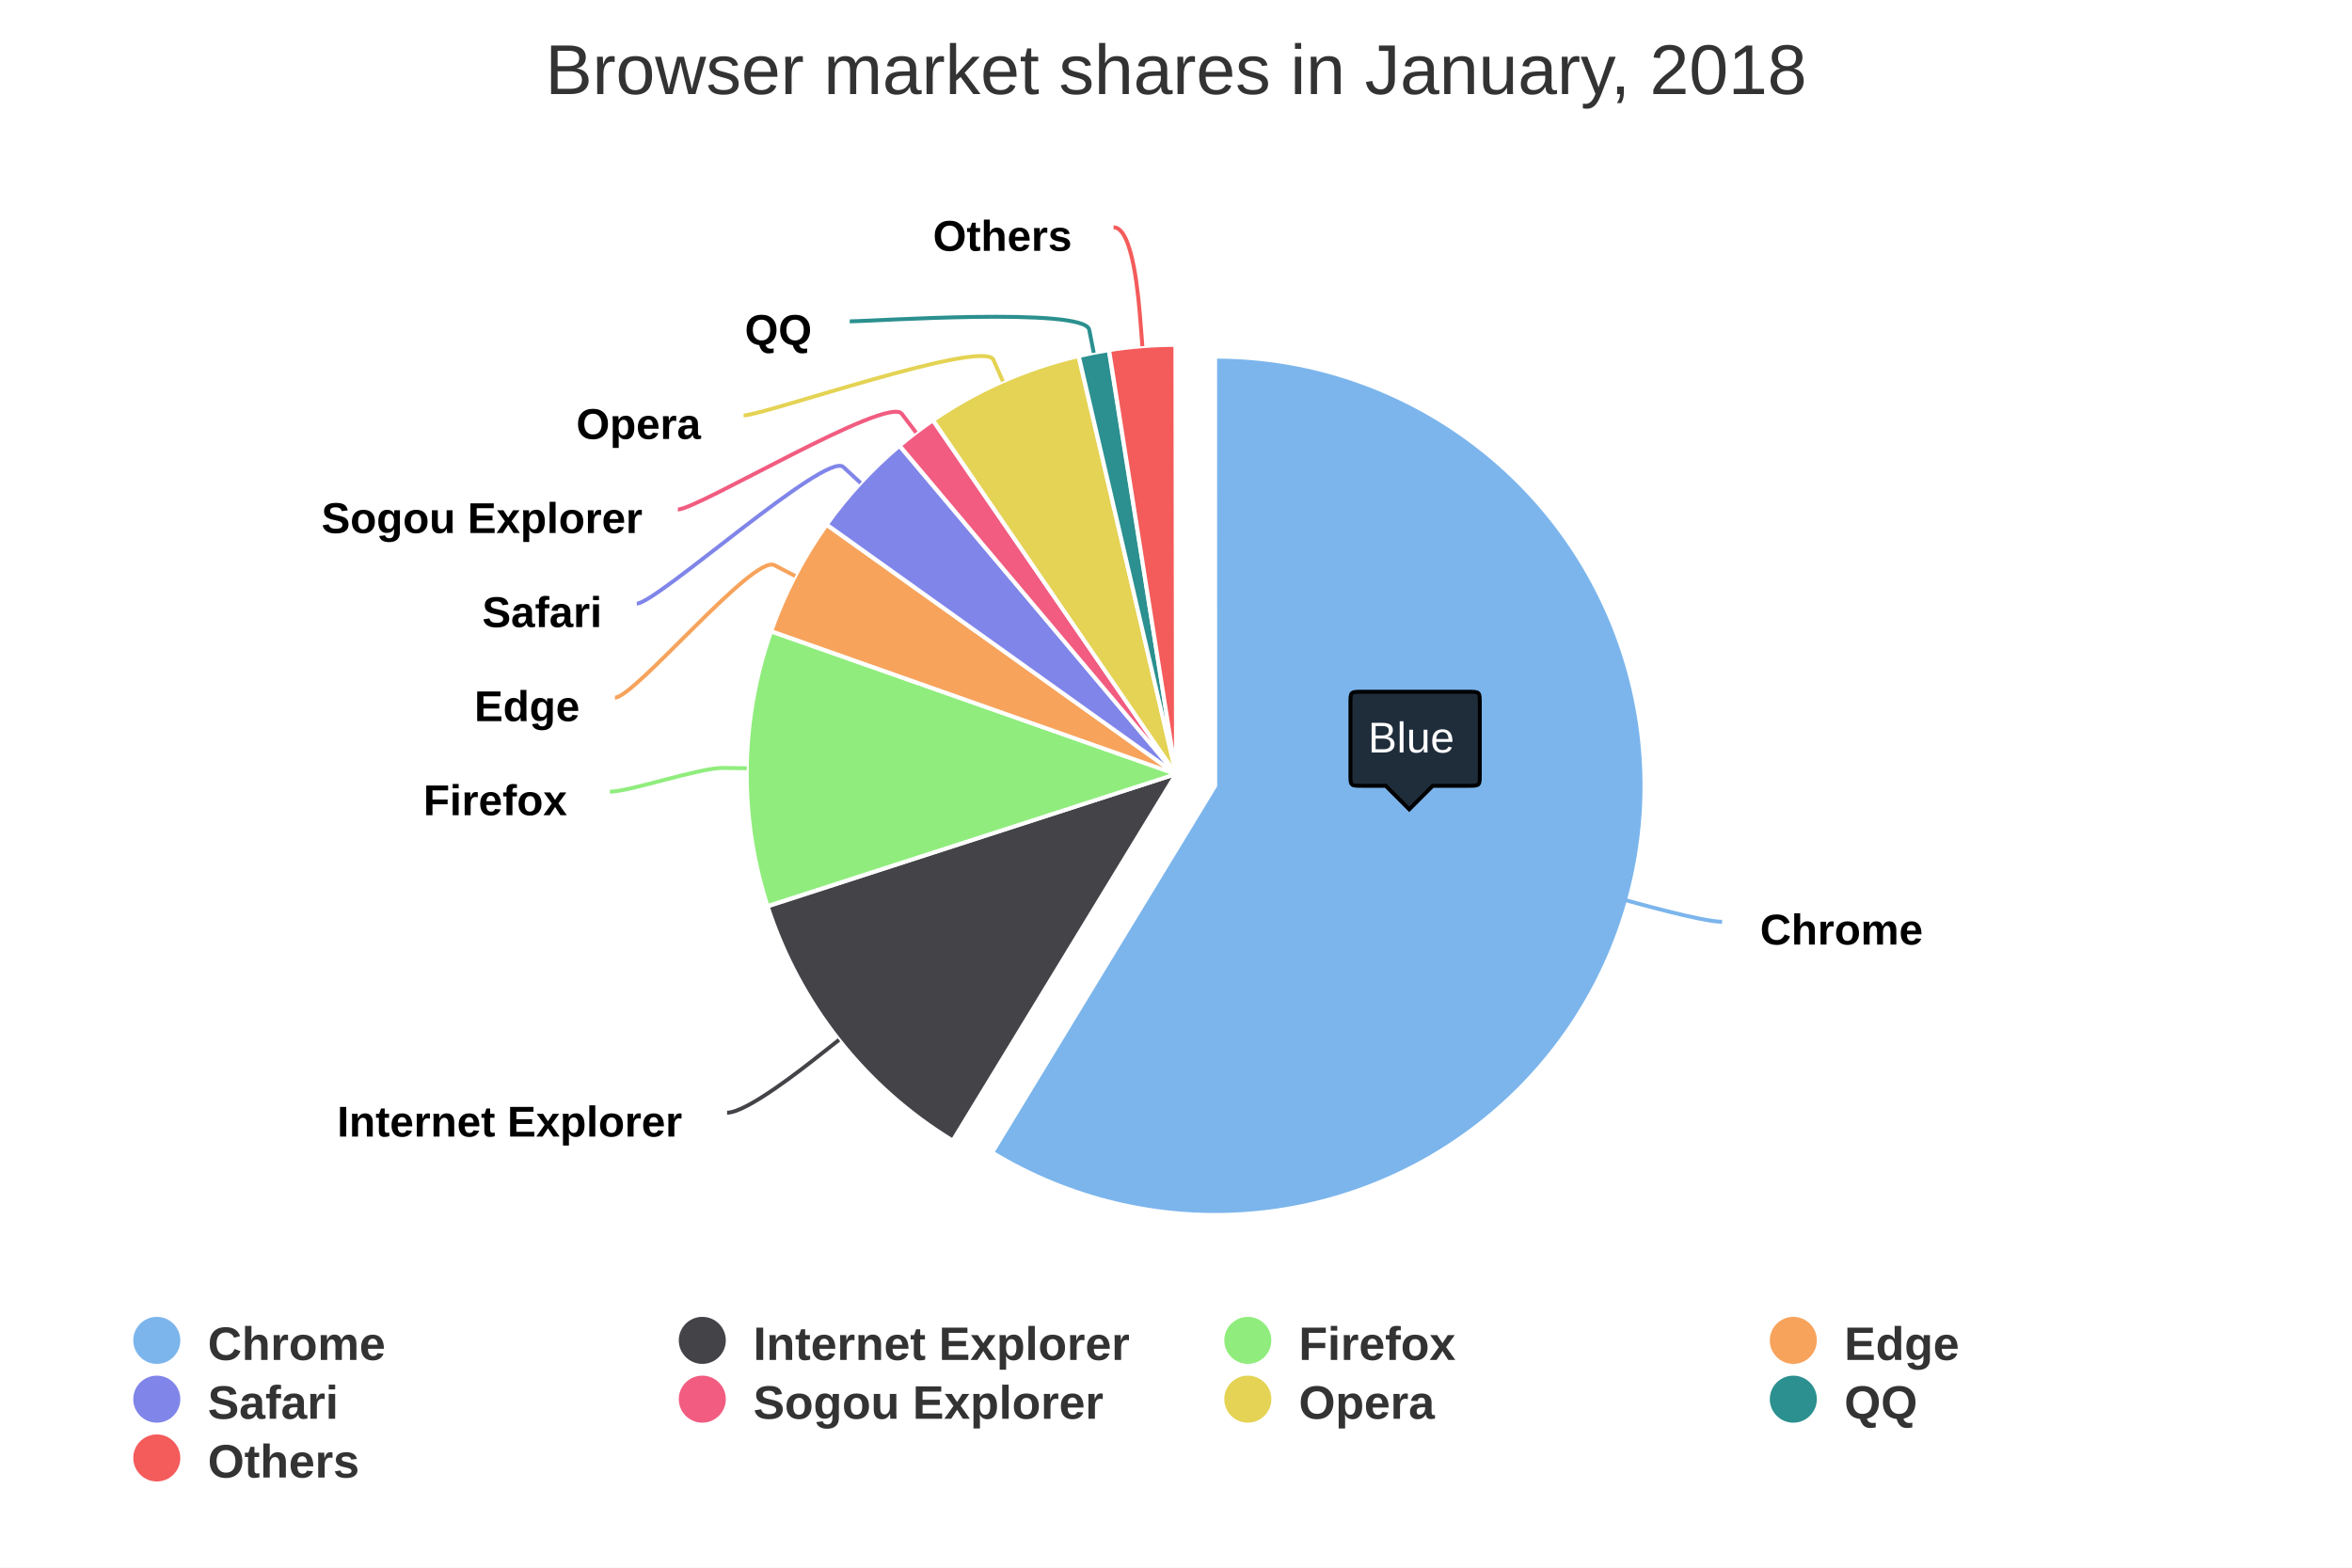
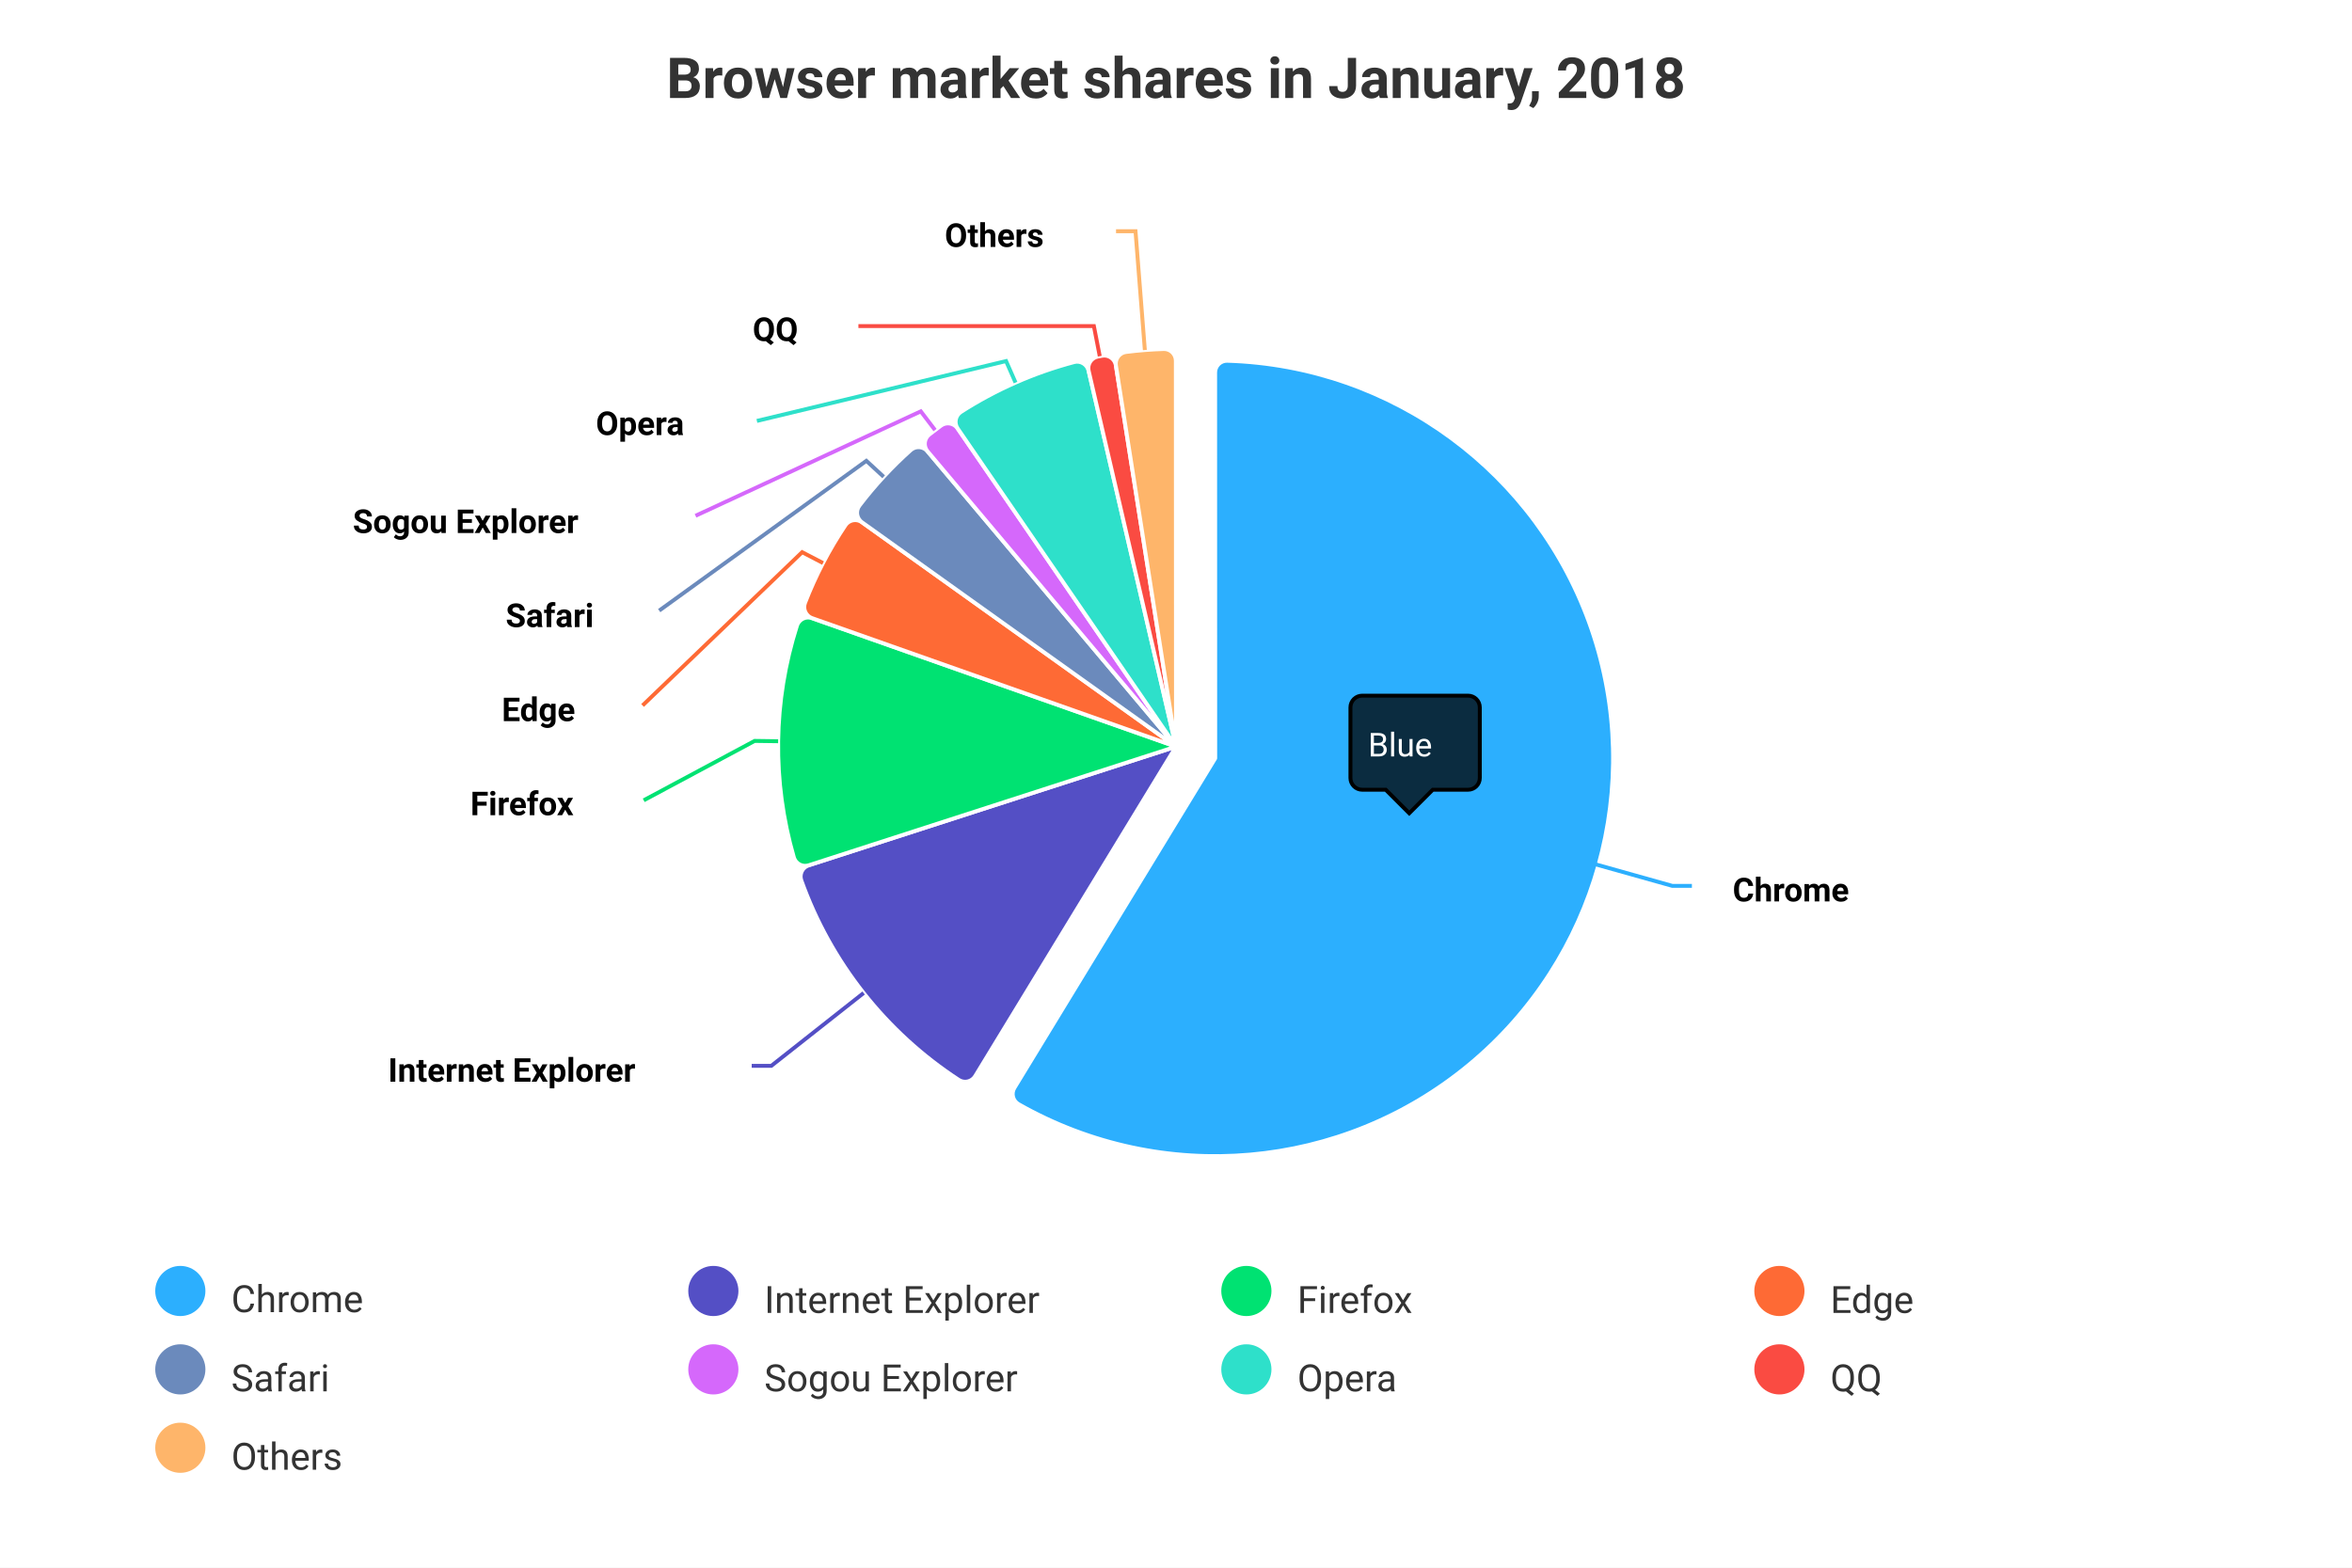
- <svg xmlns="http://www.w3.org/2000/svg" version="1.1" class="highcharts-root" style="font-family:&quot;Lucida Grande&quot;, &quot;Lucida Sans Unicode&quot;, Arial, Helvetica, sans-serif;font-size:12px;" width="600" height="400" viewBox="0 0 600 400" aria-hidden="false" aria-label="Interactive chart">
+ <svg xmlns="http://www.w3.org/2000/svg" version="1.1" class="highcharts-root" style="font-family: -apple-system, BlinkMacSystemFont, &quot;Segoe UI&quot;, Roboto, Helvetica, Arial, &quot;Apple Color Emoji&quot;, &quot;Segoe UI Emoji&quot;, &quot;Segoe UI Symbol&quot;, sans-serif; font-size: 1rem;" width="600" height="400" viewBox="0 0 600 400" aria-hidden="false" aria-label="Interactive chart">
  <defs aria-hidden="true">
-     <clipPath id="id-0">
-       <rect x="0" y="0" width="580" height="271" fill="none" />
-     </clipPath>
+     <filter id="id-0">
+       <feDropShadow dx="1" dy="1" flood-color="#000000" flood-opacity="0.75" stdDeviation="2.5" />
+     </filter>
    <clipPath id="id-1">
-       <rect x="10" y="46" width="580" height="271" fill="none" />
+       <rect x="10" y="47" width="580" height="255" fill="none" />
    </clipPath>
  </defs>
-   <rect fill="#ffffff" class="highcharts-background" x="0" y="0" width="600" height="400" rx="0" ry="0" aria-hidden="true" />
-   <rect fill="none" class="highcharts-plot-background" x="10" y="46" width="580" height="271" aria-hidden="true" />
+   <rect fill="#ffffff" class="highcharts-background" filter="none" x="0" y="0" width="600" height="400" rx="0" ry="0" aria-hidden="true" />
+   <rect fill="none" class="highcharts-plot-background" x="10" y="47" width="580" height="255" filter="none" aria-hidden="true" />
  <g class="highcharts-pane-group" data-z-index="0" aria-hidden="true" />
-   <rect fill="none" class="highcharts-plot-border" data-z-index="1" x="10" y="46" width="580" height="271" aria-hidden="true" />
-   <g class="highcharts-series-group" data-z-index="3" aria-hidden="false">
-     <g class="highcharts-series highcharts-series-0 highcharts-pie-series highcharts-tracker" data-z-index="0.1" opacity="1" transform="translate(10,46) scale(1 1)" style="cursor:pointer;" aria-hidden="false" aria-label="">
-       <path fill="#7cb5ec" d="M 289.978 42 A 109.5 109.5 0 1 1 233.121 245.068 L 290 151.5 A 0 0 0 1 0 290 151.5 Z" transform="translate(10,3)" stroke="#ffffff" stroke-width="1" opacity="1" stroke-linejoin="round" class="highcharts-point highcharts-point-select highcharts-color-0" tabindex="-1" style="outline: 0;" role="img" aria-label="1. Chrome, 61.4." />
-       <path fill="#434348" d="M 233.027 245.011 A 109.5 109.5 0 0 1 185.84 185.278 L 290 151.5 A 0 0 0 0 0 290 151.5 Z" transform="translate(0,0)" stroke="#ffffff" stroke-width="1" opacity="1" stroke-linejoin="round" class="highcharts-point highcharts-color-1" tabindex="-1" style="outline: 0;" role="img" aria-label="2. Internet Explorer, 11.8." />
-       <path fill="#90ed7d" d="M 185.806 185.174 A 109.5 109.5 0 0 1 186.71 115.148 L 290 151.5 A 0 0 0 0 0 290 151.5 Z" transform="translate(0,0)" stroke="#ffffff" stroke-width="1" opacity="1" stroke-linejoin="round" class="highcharts-point highcharts-color-2" tabindex="-1" style="outline: 0;" role="img" aria-label="3. Firefox, 10.9." />
-       <path fill="#f7a35c" d="M 186.747 115.044 A 109.5 109.5 0 0 1 200.843 87.929 L 290 151.5 A 0 0 0 0 0 290 151.5 Z" transform="translate(0,0)" stroke="#ffffff" stroke-width="1" opacity="1" stroke-linejoin="round" class="highcharts-point highcharts-color-3" tabindex="-1" style="outline: 0;" role="img" aria-label="4. Edge, 4.7." />
-       <path fill="#8085e9" d="M 200.906 87.84 A 109.5 109.5 0 0 1 219.426 67.777 L 290 151.5 A 0 0 0 0 0 290 151.5 Z" transform="translate(0,0)" stroke="#ffffff" stroke-width="1" opacity="1" stroke-linejoin="round" class="highcharts-point highcharts-color-4" tabindex="-1" style="outline: 0;" role="img" aria-label="5. Safari, 4.2." />
-       <path fill="#f15c80" d="M 219.509 67.707 A 109.5 109.5 0 0 1 227.956 61.274 L 290 151.5 A 0 0 0 0 0 290 151.5 Z" transform="translate(0,0)" stroke="#ffffff" stroke-width="1" opacity="1" stroke-linejoin="round" class="highcharts-point highcharts-color-5" tabindex="-1" style="outline: 0;" role="img" aria-label="6. Sogou Explorer, 1.6." />
-       <path fill="#e4d354" d="M 228.046 61.212 A 109.5 109.5 0 0 1 265.102 44.868 L 290 151.5 A 0 0 0 0 0 290 151.5 Z" transform="translate(0,0)" stroke="#ffffff" stroke-width="1" opacity="1" stroke-linejoin="round" class="highcharts-point highcharts-color-6" tabindex="-1" style="outline: 0;" role="img" aria-label="7. Opera, 6.2." />
-       <path fill="#2b908f" d="M 265.208 44.843 A 109.5 109.5 0 0 1 272.837 43.353 L 290 151.5 A 0 0 0 0 0 290 151.5 Z" transform="translate(0,0)" stroke="#ffffff" stroke-width="1" opacity="1" stroke-linejoin="round" class="highcharts-point highcharts-color-7" tabindex="-1" style="outline: 0;" role="img" aria-label="8. QQ, 1.2." />
-       <path fill="#f45b5b" d="M 272.945 43.336 A 109.5 109.5 0 0 1 289.848 42 L 290 151.5 A 0 0 0 0 0 290 151.5 Z" transform="translate(0,0)" stroke="#ffffff" stroke-width="1" opacity="1" stroke-linejoin="round" class="highcharts-point highcharts-color-8" tabindex="-1" style="outline: 0;" role="img" aria-label="9. Others, 2.6." />
+   <rect fill="none" class="highcharts-plot-border" data-z-index="1" stroke="#cccccc" stroke-width="0" x="10" y="47" width="580" height="255" aria-hidden="true" />
+   <g class="highcharts-series-group" data-z-index="3" filter="none" aria-hidden="false">
+     <g class="highcharts-series highcharts-series-0 highcharts-pie-series highcharts-tracker" data-z-index="0.1" opacity="1" transform="translate(10,47) scale(1 1)" filter="none" style="cursor: pointer;" clip-path="none" aria-hidden="false">
+       <path fill="#2caffe" d="M 289.98 45.046 A 3 3 0 0 1 293.071 42.046 A 101.5 101.5 0 1 1 239.854 231.747 A 3 3 0 0 1 238.774 227.578 L 290 143.5 A 0 0 0 0 1 290 143.5 A 0 0 0 1 0 290 143.5 A 0 0 0 0 1 290 143.5 Z" transform="translate(10,3)" stroke="#ffffff" stroke-width="1" opacity="1" stroke-linejoin="round" class="highcharts-point highcharts-point-select highcharts-color-0" tabindex="-1" style="outline: none;" role="img" aria-label="Chrome, 61.4." />
+       <path fill="#544fc5" d="M 238.774 227.578 A 3 3 0 0 1 234.574 228.531 A 101.5 101.5 0 0 1 194.414 177.641 A 3 3 0 0 1 196.317 173.777 L 290 143.5 A 0 0 0 0 1 290 143.5 A 0 0 0 0 0 290 143.5 A 0 0 0 0 1 290 143.5 Z" transform="translate(0,0)" stroke="#ffffff" stroke-width="1" opacity="1" stroke-linejoin="round" class="highcharts-point highcharts-color-1" tabindex="-1" style="outline: none;" role="img" aria-label="Internet Explorer, 11.8." />
+       <path fill="#00e272" d="M 196.317 173.777 A 3 3 0 0 1 192.513 171.758 A 101.5 101.5 0 0 1 193.306 112.638 A 3 3 0 0 1 197.162 110.722 L 290 143.5 A 0 0 0 0 1 290 143.5 A 0 0 0 0 0 290 143.5 A 0 0 0 0 1 290 143.5 Z" transform="translate(0,0)" stroke="#ffffff" stroke-width="1" opacity="1" stroke-linejoin="round" class="highcharts-point highcharts-color-2" tabindex="-1" style="outline: none;" role="img" aria-label="Firefox, 10.9." />
+       <path fill="#fe6a35" d="M 197.162 110.722 A 3 3 0 0 1 195.364 106.808 A 101.5 101.5 0 0 1 205.656 87.034 A 3 3 0 0 1 209.893 86.262 L 290 143.5 A 0 0 0 0 1 290 143.5 A 0 0 0 0 0 290 143.5 A 0 0 0 0 1 290 143.5 Z" transform="translate(0,0)" stroke="#ffffff" stroke-width="1" opacity="1" stroke-linejoin="round" class="highcharts-point highcharts-color-3" tabindex="-1" style="outline: none;" role="img" aria-label="Edge, 4.7." />
+       <path fill="#6b8abc" d="M 209.893 86.262 A 3 3 0 0 1 209.251 82.003 A 101.5 101.5 0 0 1 222.324 67.855 A 3 3 0 0 1 226.62 68.159 L 290 143.5 A 0 0 0 0 1 290 143.5 A 0 0 0 0 0 290 143.5 A 0 0 0 0 1 290 143.5 Z" transform="translate(0,0)" stroke="#ffffff" stroke-width="1" opacity="1" stroke-linejoin="round" class="highcharts-point highcharts-color-4" tabindex="-1" style="outline: none;" role="img" aria-label="Safari, 4.2." />
+       <path fill="#d568fb" d="M 226.62 68.159 A 3 3 0 0 1 227.055 63.875 A 101.5 101.5 0 0 1 230.05 61.596 A 3 3 0 0 1 234.296 62.319 L 290 143.5 A 0 0 0 0 1 290 143.5 A 0 0 0 0 0 290 143.5 A 0 0 0 0 1 290 143.5 Z" transform="translate(0,0)" stroke="#ffffff" stroke-width="1" opacity="1" stroke-linejoin="round" class="highcharts-point highcharts-color-5" tabindex="-1" style="outline: none;" role="img" aria-label="Sogou Explorer, 1.6." />
+       <path fill="#2ee0ca" d="M 234.296 62.319 A 3 3 0 0 1 235.148 58.098 A 101.5 101.5 0 0 1 264.019 45.381 A 3 3 0 0 1 267.709 47.602 L 290 143.5 A 0 0 0 0 1 290 143.5 A 0 0 0 0 0 290 143.5 A 0 0 0 0 1 290 143.5 Z" transform="translate(0,0)" stroke="#ffffff" stroke-width="1" opacity="1" stroke-linejoin="round" class="highcharts-point highcharts-color-6" tabindex="-1" style="outline: none;" role="img" aria-label="Opera, 6.2." />
+       <path fill="#fa4b42" d="M 267.709 47.602 A 3 3 0 0 1 270.041 43.982 A 101.5 101.5 0 0 1 271.145 43.767 A 3 3 0 0 1 274.666 46.247 L 290 143.5 A 0 0 0 0 1 290 143.5 A 0 0 0 0 0 290 143.5 A 0 0 0 0 1 290 143.5 Z" transform="translate(0,0)" stroke="#ffffff" stroke-width="1" opacity="1" stroke-linejoin="round" class="highcharts-point highcharts-color-7" tabindex="-1" style="outline: none;" role="img" aria-label="QQ, 1.2." />
+       <path fill="#feb56a" d="M 274.666 46.247 A 3 3 0 0 1 277.252 42.804 A 101.5 101.5 0 0 1 286.869 42.048 A 3 3 0 0 1 289.962 45.046 L 290 143.5 A 0 0 0 0 1 290 143.5 A 0 0 0 0 0 290 143.5 A 0 0 0 0 1 290 143.5 Z" transform="translate(0,0)" stroke="#ffffff" stroke-width="1" opacity="1" stroke-linejoin="round" class="highcharts-point highcharts-color-8" tabindex="-1" style="outline: none;" role="img" aria-label="Others, 2.6." />
    </g>
-     <g class="highcharts-markers highcharts-series-0 highcharts-pie-series" data-z-index="0.1" opacity="1" transform="translate(10,46) scale(1 1)" aria-hidden="true" />
+     <g class="highcharts-markers highcharts-series-0 highcharts-pie-series" data-z-index="0.1" opacity="1" transform="translate(10,47) scale(1 1)" clip-path="none" aria-hidden="true" />
  </g>
-   <text x="300" text-anchor="middle" class="highcharts-title" data-z-index="4" style="color:#333333;font-size:18px;fill:#333333;" y="24" aria-hidden="true">Browser market shares in January, 2018</text>
-   <text x="300" text-anchor="middle" class="highcharts-subtitle" data-z-index="4" style="color:#666666;fill:#666666;" y="45" aria-hidden="true" />
-   <text x="10" text-anchor="start" class="highcharts-caption" data-z-index="4" style="color:#666666;fill:#666666;" y="397" aria-hidden="true" />
-   <g class="highcharts-data-labels highcharts-series-0 highcharts-pie-series highcharts-tracker" data-z-index="6" opacity="1" transform="translate(10,46) scale(1 1)" style="cursor:pointer;" aria-hidden="true">
-     <path fill="none" class="highcharts-data-label-connector highcharts-color-0" stroke="#7cb5ec" stroke-width="1" d="M 429.311 189.195 C 424.311 189.195 406.98 184.331 401.204 182.709 L 395.427 181.088" />
-     <path fill="none" class="highcharts-data-label-connector highcharts-color-1" stroke="#434348" stroke-width="1" d="M 175.481 237.905 C 180.481 237.905 194.612 226.756 199.323 223.039 L 204.033 219.323" />
-     <path fill="none" class="highcharts-data-label-connector highcharts-color-2" stroke="#90ed7d" stroke-width="1" d="M 145.573 156 C 150.573 156 168.511 149.858 174.511 149.939 L 180.51 150.02" />
-     <path fill="none" class="highcharts-data-label-connector highcharts-color-3" stroke="#f7a35c" stroke-width="1" d="M 146.87 132 C 151.87 132 182.21 95.432 187.533 98.201 L 192.856 100.969" />
-     <path fill="none" class="highcharts-data-label-connector highcharts-color-4" stroke="#8085e9" stroke-width="1" d="M 152.456 108 C 157.456 108 200.724 69.086 205.133 73.156 L 209.541 77.226" />
-     <path fill="none" class="highcharts-data-label-connector highcharts-color-5" stroke="#f15c80" stroke-width="1" d="M 162.918 84 C 167.918 84 216.417 54.816 220.051 59.59 L 223.685 64.365" />
-     <path fill="none" class="highcharts-data-label-connector highcharts-color-6" stroke="#e4d354" stroke-width="1" d="M 179.7 60 C 184.7 60 241.004 40.317 243.424 45.808 L 245.843 51.298" />
-     <path fill="none" class="highcharts-data-label-connector highcharts-color-7" stroke="#2b908f" stroke-width="1" d="M 206.77 36 C 211.77 36 266.717 32.252 267.867 38.14 L 269.017 44.029" />
-     <path fill="none" class="highcharts-data-label-connector highcharts-color-8" stroke="#f45b5b" stroke-width="1" d="M 274.076 12 C 279.076 12 280.485 30.373 280.955 36.355 L 281.425 42.336" />
-     <g class="highcharts-label highcharts-data-label highcharts-data-label-color-0" data-z-index="1" style="cursor:pointer;" transform="translate(434,179)">
-       <text x="5" data-z-index="1" y="16" style="color:#000000;font-size:11px;font-weight:bold;fill:#000000;">Chrome</text>
+   <text x="300" class="highcharts-title" data-z-index="4" style="font-size: 1.2em; font-weight: bold; fill: #333333;" text-align="center" y="25" text-anchor="middle" transform-origin="182.896 22.2" transform="translate(0,0) scale(1 1)" aria-hidden="true">Browser market shares in January, 2018</text>
+   <text x="300" class="highcharts-subtitle" data-z-index="4" style="font-size: 0.8em; fill: #666666;" text-align="center" y="47" text-anchor="middle" transform-origin="10 15.8" transform="translate(0,0) scale(1 1)" aria-hidden="true" />
+   <text x="10" text-anchor="start" class="highcharts-caption" data-z-index="4" style="font-size: 0.8em; fill: #666666;" text-align="left" y="398" transform-origin="10 15.8" transform="translate(0,0) scale(1 1)" aria-hidden="true" />
+   <g class="highcharts-data-labels highcharts-series-0 highcharts-pie-series highcharts-tracker" data-z-index="6" opacity="1" transform="translate(10,47) scale(1 1)" style="cursor: pointer;" aria-hidden="true">
+     <path fill="none" class="highcharts-data-label-connector highcharts-color-0" stroke-width="1" stroke="#2caffe" d="M 421.608 179.033 L 416.608 179.033 L 393.501 172.548 L 387.724 170.926" />
+     <path fill="none" class="highcharts-data-label-connector highcharts-color-1" stroke-width="1" stroke="#544fc5" d="M 181.761 224.95 L 186.761 224.95 L 205.603 210.084 L 210.314 206.368" />
+     <path fill="none" class="highcharts-data-label-connector highcharts-color-2" stroke-width="1" stroke="#00e272" d="M 154.216 157.2 L 182.51 142.047 L 188.509 142.128" />
+     <path fill="none" class="highcharts-data-label-connector highcharts-color-3" stroke-width="1" stroke="#fe6a35" d="M 153.92 133 L 194.631 93.892 L 199.954 96.661" />
+     <path fill="none" class="highcharts-data-label-connector highcharts-color-4" stroke-width="1" stroke="#6b8abc" d="M 158.161 108.8 L 211.011 70.582 L 215.42 74.652" />
+     <path fill="none" class="highcharts-data-label-connector highcharts-color-5" stroke-width="1" stroke="#d568fb" d="M 167.429 84.6 L 224.896 57.956 L 228.53 62.731" />
+     <path fill="none" class="highcharts-data-label-connector highcharts-color-6" stroke-width="1" stroke="#2ee0ca" d="M 183.085 60.4 L 246.65 45.128 L 249.069 50.619" />
+     <path fill="none" class="highcharts-data-label-connector highcharts-color-7" stroke-width="1" stroke="#fa4b42" d="M 208.981 36.2 L 269.05 36.2 L 269.4 37.992 L 270.55 43.881" />
+     <path fill="none" class="highcharts-data-label-connector highcharts-color-8" stroke-width="1" stroke="#feb56a" d="M 274.702 12 L 279.671 12 L 281.582 36.33 L 282.052 42.312" />
+     <g class="highcharts-label highcharts-data-label highcharts-data-label-color-0" data-z-index="1" style="cursor: pointer;" filter="none" transform="translate(427,167)">
+       <text x="5" data-z-index="1" y="16" style="font-size: 0.7em; font-weight: bold; fill: #000000;">
+         <tspan class="highcharts-text-outline" fill="#FFFFFF" stroke="#FFFFFF" stroke-width="2px" stroke-linejoin="round">Chrome<tspan x="5" dy="0">​</tspan>
+         </tspan>Chrome</text>
    </g>
-     <g class="highcharts-label highcharts-data-label highcharts-data-label-color-1" data-z-index="1" style="cursor:pointer;" transform="translate(71,228)">
-       <text x="5" data-z-index="1" y="16" style="color:#000000;font-size:11px;font-weight:bold;fill:#000000;">Internet Explorer</text>
+     <g class="highcharts-label highcharts-data-label highcharts-data-label-color-1" data-z-index="1" style="cursor: pointer;" filter="none" transform="translate(84,213)">
+       <text x="5" data-z-index="1" y="16" style="font-size: 0.7em; font-weight: bold; fill: #000000;">
+         <tspan class="highcharts-text-outline" fill="#FFFFFF" stroke="#FFFFFF" stroke-width="2px" stroke-linejoin="round">Internet Explorer<tspan x="5" dy="0">​</tspan>
+         </tspan>Internet Explorer</text>
    </g>
-     <g class="highcharts-label highcharts-data-label highcharts-data-label-color-2" data-z-index="1" style="cursor:pointer;" transform="translate(93,146)">
-       <text x="5" data-z-index="1" y="16" style="color:#000000;font-size:11px;font-weight:bold;fill:#000000;">Firefox</text>
+     <g class="highcharts-label highcharts-data-label highcharts-data-label-color-2" data-z-index="1" style="cursor: pointer;" filter="none" transform="translate(105,145)">
+       <text x="5" data-z-index="1" y="16" style="font-size: 0.7em; font-weight: bold; fill: #000000;">
+         <tspan class="highcharts-text-outline" fill="#FFFFFF" stroke="#FFFFFF" stroke-width="2px" stroke-linejoin="round">Firefox<tspan x="5" dy="0">​</tspan>
+         </tspan>Firefox</text>
    </g>
-     <g class="highcharts-label highcharts-data-label highcharts-data-label-color-3" data-z-index="1" style="cursor:pointer;" transform="translate(106,122)">
-       <text x="5" data-z-index="1" y="16" style="color:#000000;font-size:11px;font-weight:bold;fill:#000000;">Edge</text>
+     <g class="highcharts-label highcharts-data-label highcharts-data-label-color-3" data-z-index="1" style="cursor: pointer;" filter="none" transform="translate(113,121)">
+       <text x="5" data-z-index="1" y="16" style="font-size: 0.7em; font-weight: bold; fill: #000000;">
+         <tspan class="highcharts-text-outline" fill="#FFFFFF" stroke="#FFFFFF" stroke-width="2px" stroke-linejoin="round">Edge<tspan x="5" dy="0">​</tspan>
+         </tspan>Edge</text>
    </g>
-     <g class="highcharts-label highcharts-data-label highcharts-data-label-color-4" data-z-index="1" style="cursor:pointer;" transform="translate(108,98)">
-       <text x="5" data-z-index="1" y="16" style="color:#000000;font-size:11px;font-weight:bold;fill:#000000;">Safari</text>
+     <g class="highcharts-label highcharts-data-label highcharts-data-label-color-4" data-z-index="1" style="cursor: pointer;" filter="none" transform="translate(114,97)">
+       <text x="5" data-z-index="1" y="16" style="font-size: 0.7em; font-weight: bold; fill: #000000;">
+         <tspan class="highcharts-text-outline" fill="#FFFFFF" stroke="#FFFFFF" stroke-width="2px" stroke-linejoin="round">Safari<tspan x="5" dy="0">​</tspan>
+         </tspan>Safari</text>
    </g>
-     <g class="highcharts-label highcharts-data-label highcharts-data-label-color-5" data-z-index="1" style="cursor:pointer;" transform="translate(67,74)">
-       <text x="5" data-z-index="1" y="16" style="color:#000000;font-size:11px;font-weight:bold;fill:#000000;">Sogou Explorer</text>
+     <g class="highcharts-label highcharts-data-label highcharts-data-label-color-5" data-z-index="1" style="cursor: pointer;" filter="none" transform="translate(75,73)">
+       <text x="5" data-z-index="1" y="16" style="font-size: 0.7em; font-weight: bold; fill: #000000;">
+         <tspan class="highcharts-text-outline" fill="#FFFFFF" stroke="#FFFFFF" stroke-width="2px" stroke-linejoin="round">Sogou Explorer<tspan x="5" dy="0">​</tspan>
+         </tspan>Sogou Explorer</text>
    </g>
-     <g class="highcharts-label highcharts-data-label highcharts-data-label-color-6" data-z-index="1" style="cursor:pointer;" transform="translate(132,50)">
-       <text x="5" data-z-index="1" y="16" style="color:#000000;font-size:11px;font-weight:bold;fill:#000000;">Opera</text>
+     <g class="highcharts-label highcharts-data-label highcharts-data-label-color-6" data-z-index="1" style="cursor: pointer;" filter="none" transform="translate(137,48)">
+       <text x="5" data-z-index="1" y="16" style="font-size: 0.7em; font-weight: bold; fill: #000000;">
+         <tspan class="highcharts-text-outline" fill="#FFFFFF" stroke="#FFFFFF" stroke-width="2px" stroke-linejoin="round">Opera<tspan x="5" dy="0">​</tspan>
+         </tspan>Opera</text>
    </g>
-     <g class="highcharts-label highcharts-data-label highcharts-data-label-color-7" data-z-index="1" style="cursor:pointer;" transform="translate(175,26)">
-       <text x="5" data-z-index="1" y="16" style="color:#000000;font-size:11px;font-weight:bold;fill:#000000;">QQ</text>
+     <g class="highcharts-label highcharts-data-label highcharts-data-label-color-7" data-z-index="1" style="cursor: pointer;" filter="none" transform="translate(177,24)">
+       <text x="5" data-z-index="1" y="16" style="font-size: 0.7em; font-weight: bold; fill: #000000;">
+         <tspan class="highcharts-text-outline" fill="#FFFFFF" stroke="#FFFFFF" stroke-width="2px" stroke-linejoin="round">QQ<tspan x="5" dy="0">​</tspan>
+         </tspan>QQ</text>
    </g>
-     <g class="highcharts-label highcharts-data-label highcharts-data-label-color-8" data-z-index="1" style="cursor:pointer;" transform="translate(223,2)">
-       <text x="5" data-z-index="1" y="16" style="color:#000000;font-size:11px;font-weight:bold;fill:#000000;">Others</text>
+     <g class="highcharts-label highcharts-data-label highcharts-data-label-color-8" data-z-index="1" style="cursor: pointer;" filter="none" transform="translate(226,0)">
+       <text x="5" data-z-index="1" y="16" style="font-size: 0.7em; font-weight: bold; fill: #000000;">
+         <tspan class="highcharts-text-outline" fill="#FFFFFF" stroke="#FFFFFF" stroke-width="2px" stroke-linejoin="round">Others<tspan x="5" dy="0">​</tspan>
+         </tspan>Others</text>
    </g>
  </g>
-   <g class="highcharts-annotation" opacity="1" data-z-index="6" visibility="visible" style="cursor:move;" aria-hidden="true">
+   <g class="highcharts-annotation" opacity="1" data-z-index="6" style="cursor: move;" aria-hidden="true">
    <g class="highcharts-annotation-shapes" clip-path="url(#id-1)" />
    <g class="highcharts-annotation-labels" transform="translate(0,0)">
-       <g class="highcharts-label highcharts-annotation-label highcharts-no-tooltip" transform="translate(344,176)">
-         <path fill="rgb(0, 0, 0)" fill-opacity=" 0.75" class="highcharts-label-box highcharts-annotation-label-box" d="M 3.5 0.5 L 30.5 0.5 C 33.5 0.5 33.5 0.5 33.5 3.5 L 33.5 21.5 C 33.5 24.5 33.5 24.5 30.5 24.5 L 21.5 24.5 L 15.5 30.5 L 9.5 24.5 L 3.5 24.5 C 0.5 24.5 0.5 24.5 0.5 21.5 L 0.5 3.5 C 0.5 0.5 0.5 0.5 3.5 0.5" stroke="#000000" stroke-width="1" />
-         <text x="5" data-z-index="1" y="16" style="color:#FFFFFF;font-size:11px;font-weight:normal;fill:#FFFFFF;">Blue</text>
+       <g class="highcharts-label highcharts-annotation-label highcharts-no-tooltip" transform="translate(344,177)" filter="none">
+         <path fill="rgba(0, 0, 0, 0.75)" class="highcharts-label-box highcharts-annotation-label-box" d="M 3.5 0.5 L 30.5 0.5 A 3 3 0 0 1 33.5 3.5 L 33.5 21.5 A 3 3 0 0 1 30.5 24.5 L 21.5 24.5 L 15.5 30.5 L 9.5 24.5 L 3.5 24.5 A 3 3 0 0 1 0.5 21.5 L 0.5 3.5 A 3 3 0 0 1 3.5 0.5 Z" stroke="#000000" stroke-width="1" />
+         <text x="5" data-z-index="1" y="16" style="font-size: 0.7em; font-weight: normal; fill: #FFFFFF;">Blue</text>
      </g>
    </g>
  </g>
-   <g class="highcharts-legend highcharts-no-tooltip" data-z-index="7" transform="translate(24,329)" aria-hidden="true">
-     <rect fill="none" class="highcharts-legend-box" rx="0" ry="0" x="0" y="0" width="552" height="56" visibility="visible" />
+   <g class="highcharts-legend highcharts-no-tooltip" data-z-index="7" text-align="center" transform="translate(30,314)" aria-hidden="true">
+     <rect fill="none" class="highcharts-legend-box" rx="0" ry="0" stroke="#999999" stroke-width="0" filter="none" x="0" y="0" width="540" height="71" />
    <g data-z-index="1">
      <g>
        <g class="highcharts-legend-item highcharts-pie-series highcharts-color-0" data-z-index="1" transform="translate(8,3)">
-           <text x="21" style="color:#333333;cursor:pointer;font-size:12px;font-weight:bold;fill:#333333;" text-anchor="start" data-z-index="2" y="15">Chrome</text>
-           <rect x="2" y="4" width="12" height="12" fill="#7cb5ec" rx="6" ry="6" class="highcharts-point" data-z-index="3" />
+           <text x="21" style="cursor: pointer; font-size: 0.8em; text-decoration: none; fill: #333333;" text-anchor="start" data-z-index="2" y="17.8">Chrome</text>
+           <rect x="1.6" y="6" rx="6.4" ry="6.4" width="12.8" height="12.8" fill="#2caffe" class="highcharts-point" data-z-index="3" />
        </g>
-         <g class="highcharts-legend-item highcharts-pie-series highcharts-color-1" data-z-index="1" transform="translate(147.16,3)">
-           <text x="21" y="15" style="color:#333333;cursor:pointer;font-size:12px;font-weight:bold;fill:#333333;" text-anchor="start" data-z-index="2">Internet Explorer</text>
-           <rect x="2" y="4" width="12" height="12" fill="#434348" rx="6" ry="6" class="highcharts-point" data-z-index="3" />
+         <g class="highcharts-legend-item highcharts-pie-series highcharts-color-1" data-z-index="1" transform="translate(143.976,3)">
+           <text x="21" y="18" style="cursor: pointer; font-size: 0.8em; text-decoration: none; fill: #333333;" text-anchor="start" data-z-index="2">Internet Explorer</text>
+           <rect x="1.6" y="6" rx="6.4" ry="6.4" width="12.8" height="12.8" fill="#544fc5" class="highcharts-point" data-z-index="3" />
        </g>
-         <g class="highcharts-legend-item highcharts-pie-series highcharts-color-2" data-z-index="1" transform="translate(286.32,3)">
-           <text x="21" y="15" style="color:#333333;cursor:pointer;font-size:12px;font-weight:bold;fill:#333333;" text-anchor="start" data-z-index="2">Firefox</text>
-           <rect x="2" y="4" width="12" height="12" fill="#90ed7d" rx="6" ry="6" class="highcharts-point" data-z-index="3" />
+         <g class="highcharts-legend-item highcharts-pie-series highcharts-color-2" data-z-index="1" transform="translate(279.952,3)">
+           <text x="21" y="18" style="cursor: pointer; font-size: 0.8em; text-decoration: none; fill: #333333;" text-anchor="start" data-z-index="2">Firefox</text>
+           <rect x="1.6" y="6" rx="6.4" ry="6.4" width="12.8" height="12.8" fill="#00e272" class="highcharts-point" data-z-index="3" />
        </g>
-         <g class="highcharts-legend-item highcharts-pie-series highcharts-color-3" data-z-index="1" transform="translate(425.48,3)">
-           <text x="21" y="15" style="color:#333333;cursor:pointer;font-size:12px;font-weight:bold;fill:#333333;" text-anchor="start" data-z-index="2">Edge</text>
-           <rect x="2" y="4" width="12" height="12" fill="#f7a35c" rx="6" ry="6" class="highcharts-point" data-z-index="3" />
+         <g class="highcharts-legend-item highcharts-pie-series highcharts-color-3" data-z-index="1" transform="translate(415.928,3)">
+           <text x="21" y="18" style="cursor: pointer; font-size: 0.8em; text-decoration: none; fill: #333333;" text-anchor="start" data-z-index="2">Edge</text>
+           <rect x="1.6" y="6" rx="6.4" ry="6.4" width="12.8" height="12.8" fill="#fe6a35" class="highcharts-point" data-z-index="3" />
        </g>
-         <g class="highcharts-legend-item highcharts-pie-series highcharts-color-4" data-z-index="1" transform="translate(8,18)">
-           <text x="21" y="15" style="color:#333333;cursor:pointer;font-size:12px;font-weight:bold;fill:#333333;" text-anchor="start" data-z-index="2">Safari</text>
-           <rect x="2" y="4" width="12" height="12" fill="#8085e9" rx="6" ry="6" class="highcharts-point" data-z-index="3" />
+         <g class="highcharts-legend-item highcharts-pie-series highcharts-color-4" data-z-index="1" transform="translate(8,23)">
+           <text x="21" y="18" style="cursor: pointer; font-size: 0.8em; text-decoration: none; fill: #333333;" text-anchor="start" data-z-index="2">Safari</text>
+           <rect x="1.6" y="6" rx="6.4" ry="6.4" width="12.8" height="12.8" fill="#6b8abc" class="highcharts-point" data-z-index="3" />
        </g>
-         <g class="highcharts-legend-item highcharts-pie-series highcharts-color-5" data-z-index="1" transform="translate(147.16,18)">
-           <text x="21" y="15" style="color:#333333;cursor:pointer;font-size:12px;font-weight:bold;fill:#333333;" text-anchor="start" data-z-index="2">Sogou Explorer</text>
-           <rect x="2" y="4" width="12" height="12" fill="#f15c80" rx="6" ry="6" class="highcharts-point" data-z-index="3" />
+         <g class="highcharts-legend-item highcharts-pie-series highcharts-color-5" data-z-index="1" transform="translate(143.976,23)">
+           <text x="21" y="18" style="cursor: pointer; font-size: 0.8em; text-decoration: none; fill: #333333;" text-anchor="start" data-z-index="2">Sogou Explorer</text>
+           <rect x="1.6" y="6" rx="6.4" ry="6.4" width="12.8" height="12.8" fill="#d568fb" class="highcharts-point" data-z-index="3" />
        </g>
-         <g class="highcharts-legend-item highcharts-pie-series highcharts-color-6" data-z-index="1" transform="translate(286.32,18)">
-           <text x="21" y="15" style="color:#333333;cursor:pointer;font-size:12px;font-weight:bold;fill:#333333;" text-anchor="start" data-z-index="2">Opera</text>
-           <rect x="2" y="4" width="12" height="12" fill="#e4d354" rx="6" ry="6" class="highcharts-point" data-z-index="3" />
+         <g class="highcharts-legend-item highcharts-pie-series highcharts-color-6" data-z-index="1" transform="translate(279.952,23)">
+           <text x="21" y="18" style="cursor: pointer; font-size: 0.8em; text-decoration: none; fill: #333333;" text-anchor="start" data-z-index="2">Opera</text>
+           <rect x="1.6" y="6" rx="6.4" ry="6.4" width="12.8" height="12.8" fill="#2ee0ca" class="highcharts-point" data-z-index="3" />
        </g>
-         <g class="highcharts-legend-item highcharts-pie-series highcharts-color-7" data-z-index="1" transform="translate(425.48,18)">
-           <text x="21" y="15" style="color:#333333;cursor:pointer;font-size:12px;font-weight:bold;fill:#333333;" text-anchor="start" data-z-index="2">QQ</text>
-           <rect x="2" y="4" width="12" height="12" fill="#2b908f" rx="6" ry="6" class="highcharts-point" data-z-index="3" />
+         <g class="highcharts-legend-item highcharts-pie-series highcharts-color-7" data-z-index="1" transform="translate(415.928,23)">
+           <text x="21" y="18" style="cursor: pointer; font-size: 0.8em; text-decoration: none; fill: #333333;" text-anchor="start" data-z-index="2">QQ</text>
+           <rect x="1.6" y="6" rx="6.4" ry="6.4" width="12.8" height="12.8" fill="#fa4b42" class="highcharts-point" data-z-index="3" />
        </g>
-         <g class="highcharts-legend-item highcharts-pie-series highcharts-color-8" data-z-index="1" transform="translate(8,33)">
-           <text x="21" y="15" style="color:#333333;cursor:pointer;font-size:12px;font-weight:bold;fill:#333333;" text-anchor="start" data-z-index="2">Others</text>
-           <rect x="2" y="4" width="12" height="12" fill="#f45b5b" rx="6" ry="6" class="highcharts-point" data-z-index="3" />
+         <g class="highcharts-legend-item highcharts-pie-series highcharts-color-8" data-z-index="1" transform="translate(8,43)">
+           <text x="21" y="18" style="cursor: pointer; font-size: 0.8em; text-decoration: none; fill: #333333;" text-anchor="start" data-z-index="2">Others</text>
+           <rect x="1.6" y="6" rx="6.4" ry="6.4" width="12.8" height="12.8" fill="#feb56a" class="highcharts-point" data-z-index="3" />
        </g>
      </g>
    </g>
  </g>
  <g class="highcharts-control-points" data-z-index="99" clip-path="url(#id-1)" aria-hidden="true" />
</svg>
